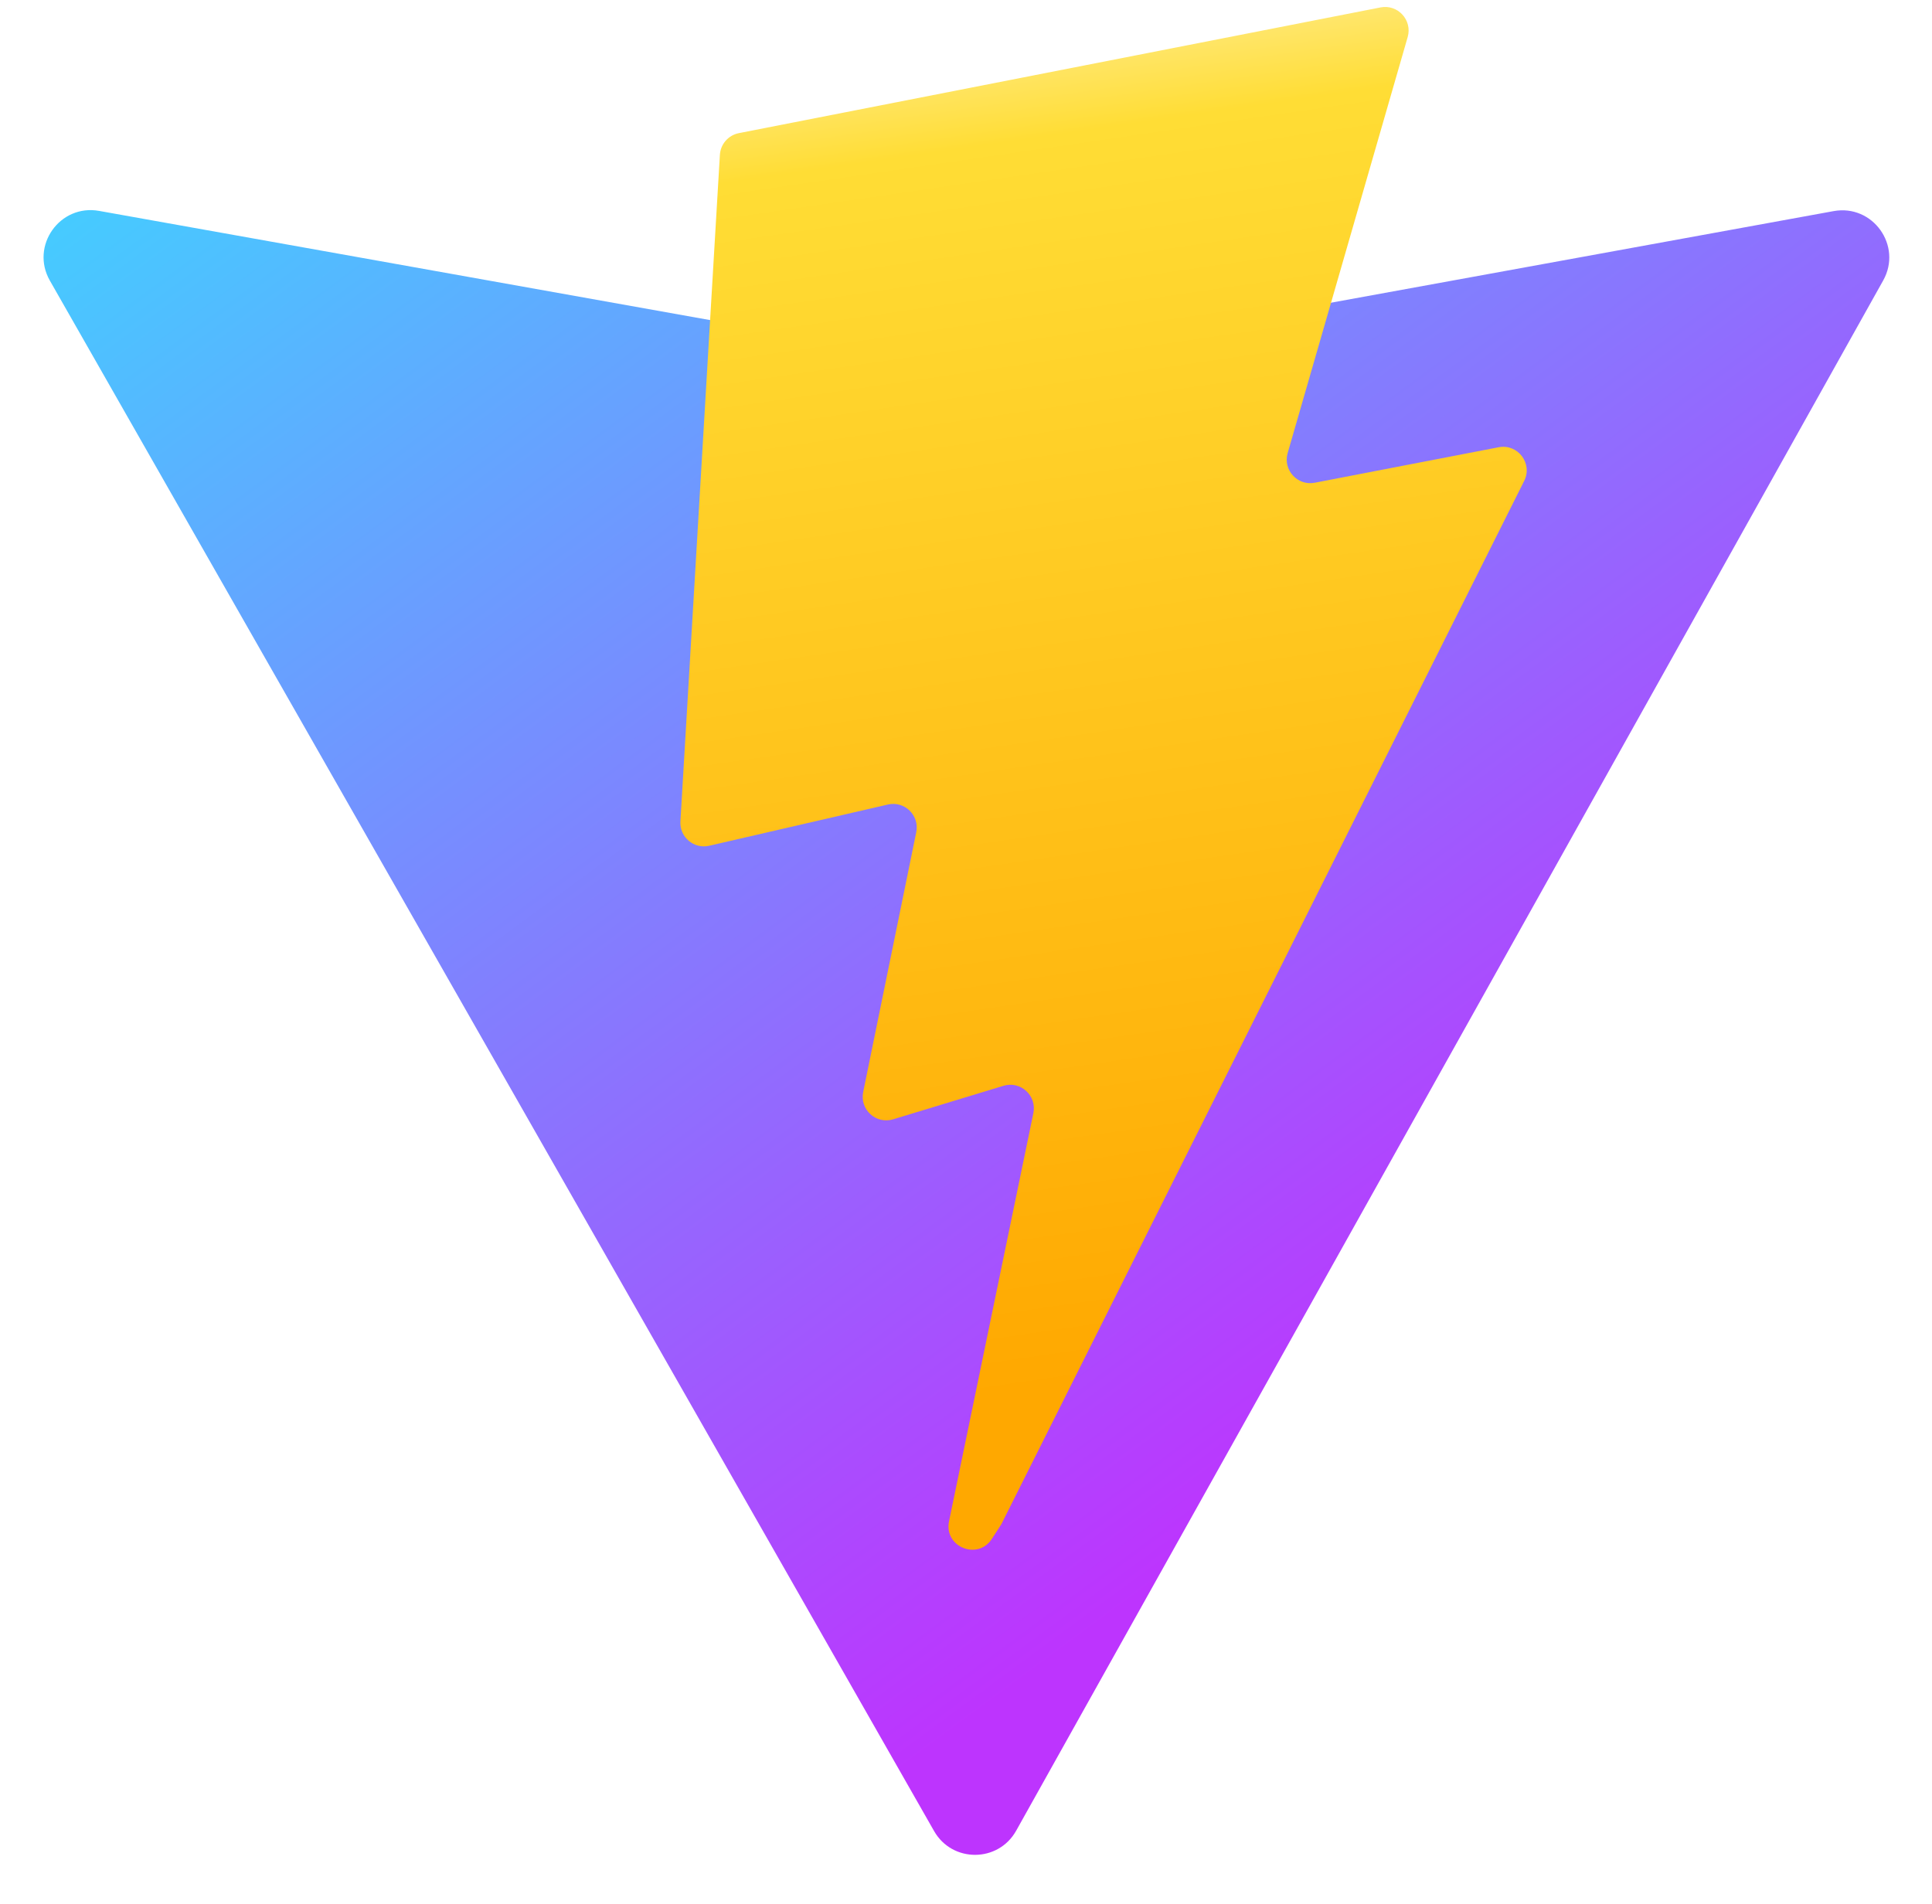
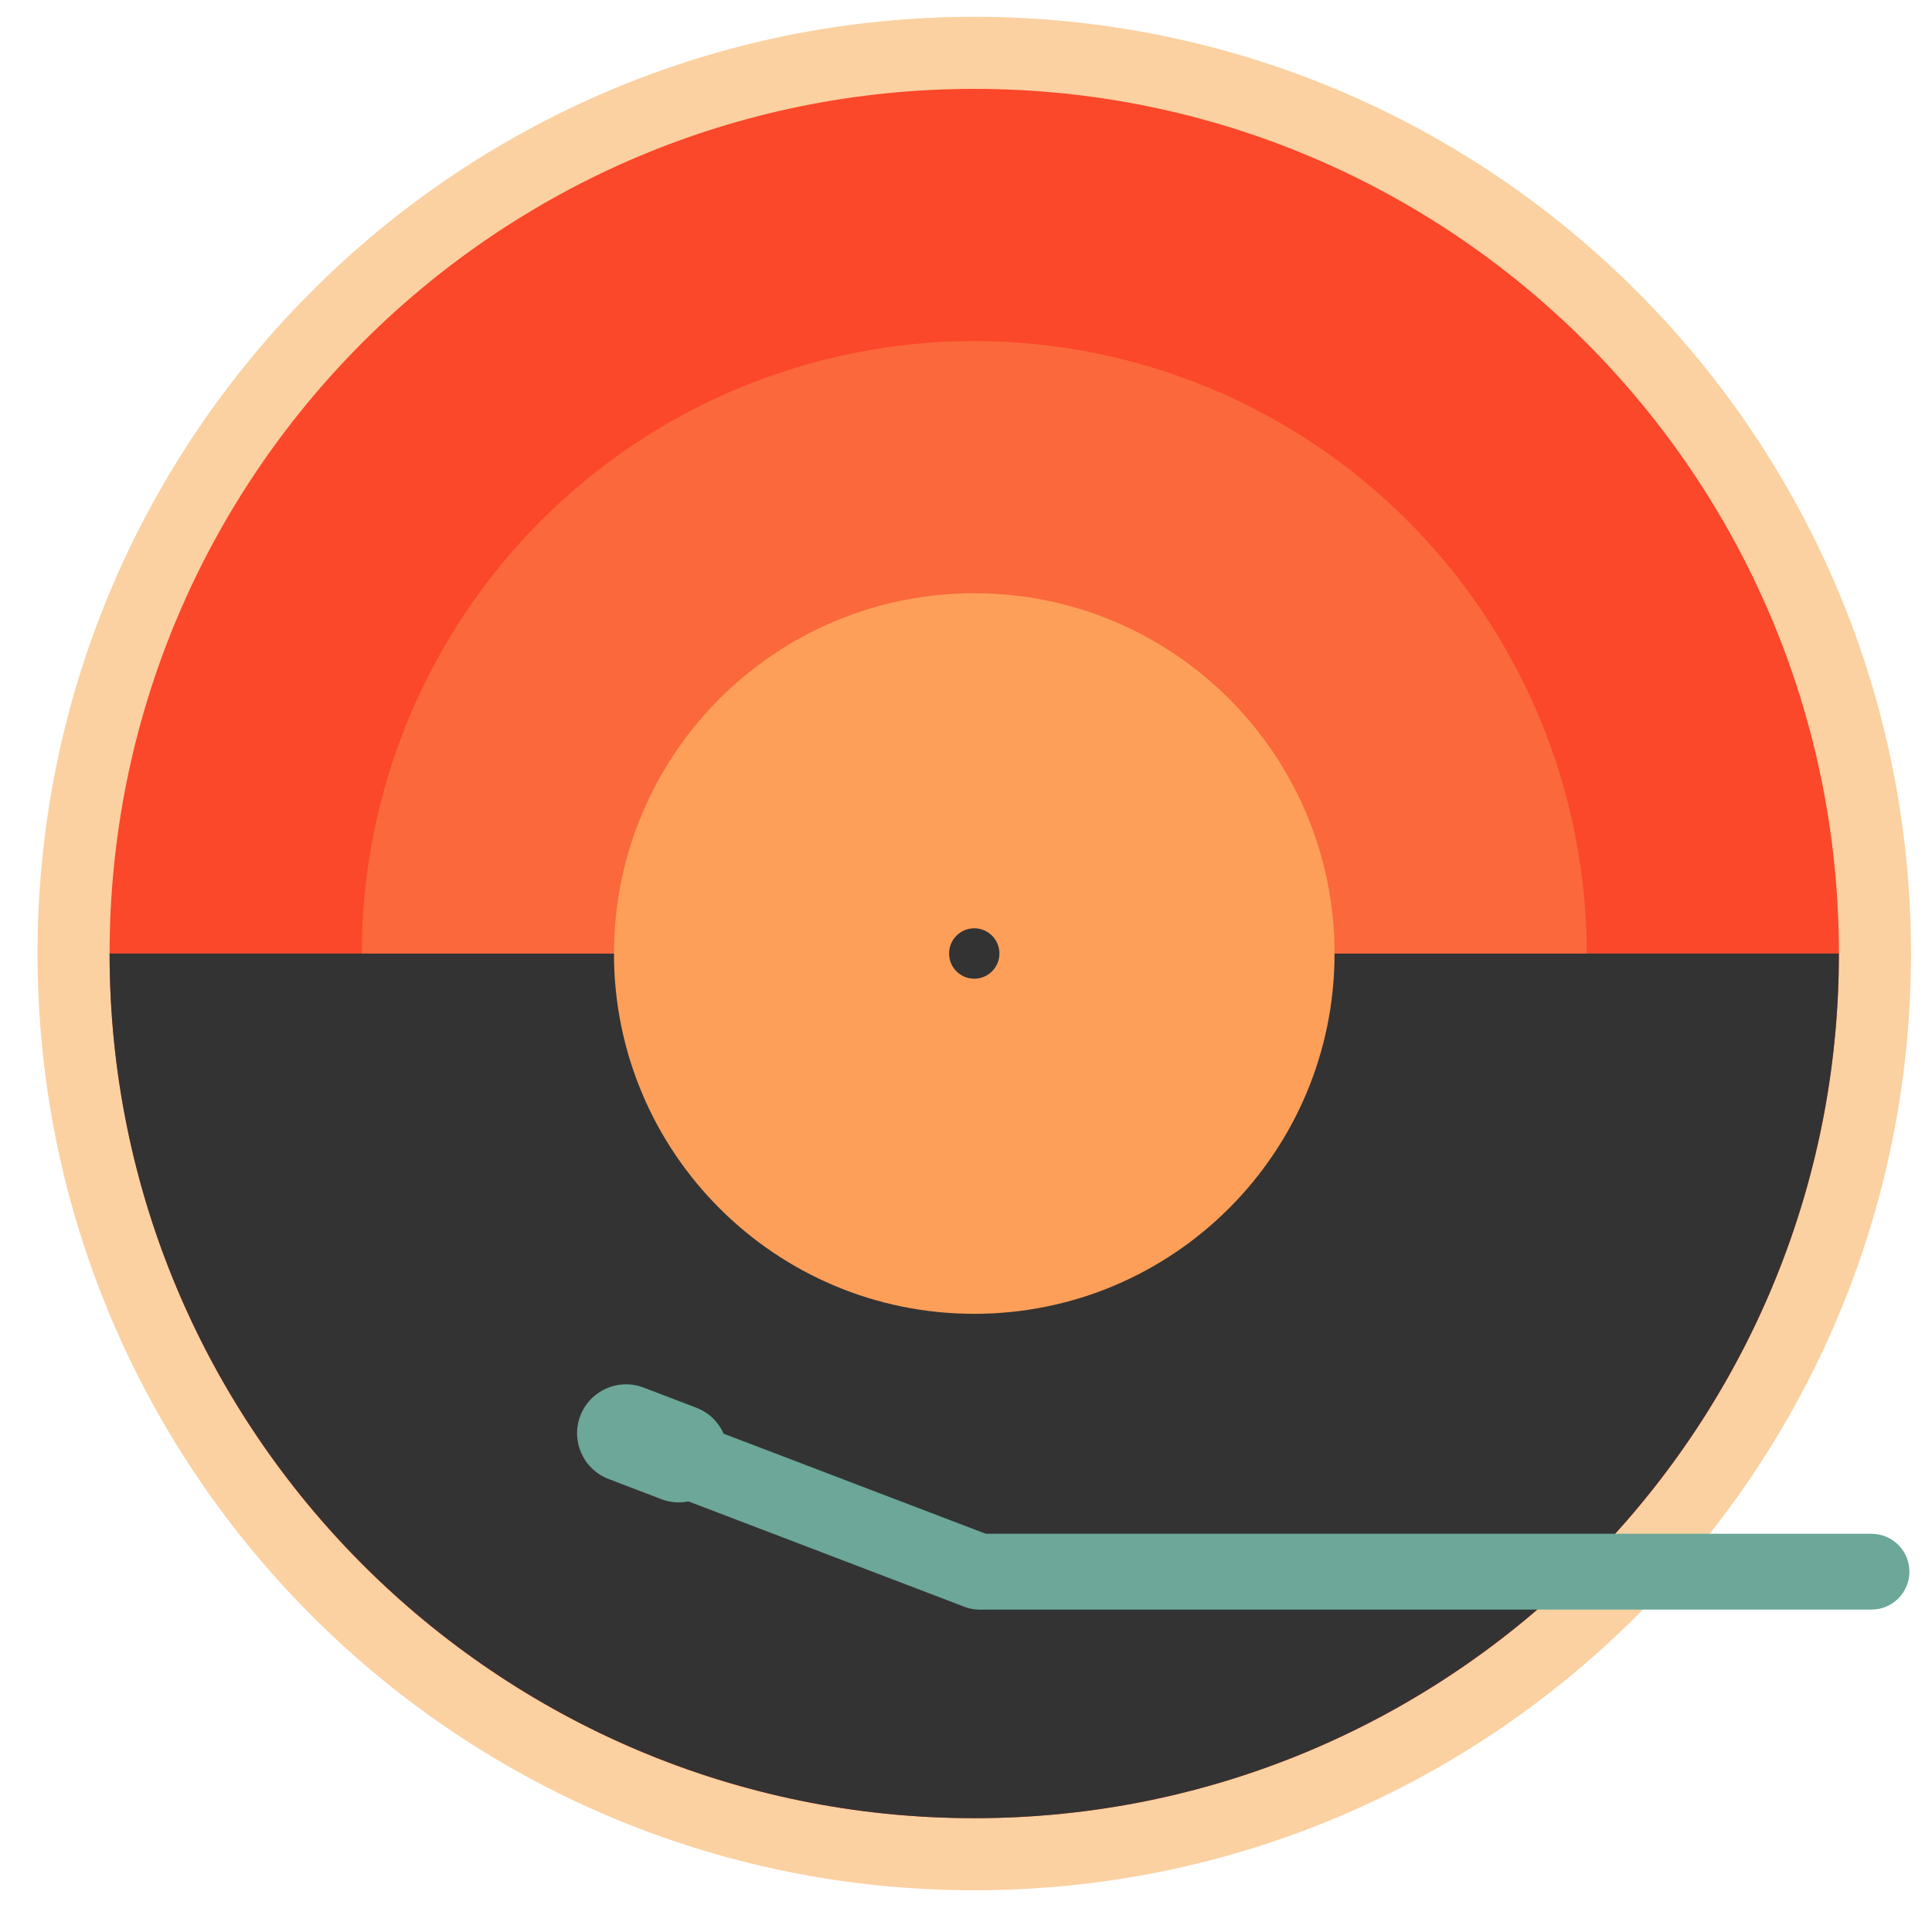
- <svg xmlns="http://www.w3.org/2000/svg" width="410" height="404" viewBox="0 0 410 404" fill="none">
-   <path d="M399.641 59.525L215.643 388.545C211.844 395.338 202.084 395.378 198.228 388.618L10.582 59.556C6.381 52.19 12.68 43.267 21.028 44.759L205.223 77.682C206.398 77.892 207.601 77.89 208.776 77.676L389.119 44.806C397.439 43.289 403.768 52.143 399.641 59.525Z" fill="url(#paint0_linear)" />
-   <path d="M292.965 1.574L156.801 28.255C154.563 28.694 152.906 30.59 152.771 32.866L144.395 174.33C144.198 177.662 147.258 180.248 150.51 179.498L188.42 170.749C191.967 169.931 195.172 173.055 194.443 176.622L183.18 231.775C182.422 235.487 185.907 238.661 189.532 237.56L212.947 230.446C216.577 229.344 220.065 232.527 219.297 236.242L201.398 322.875C200.278 328.294 207.486 331.249 210.492 326.603L212.5 323.5L323.454 102.072C325.312 98.365 322.108 94.137 318.036 94.923L279.014 102.454C275.347 103.161 272.227 99.746 273.262 96.158L298.731 7.867C299.767 4.273 296.636 0.855 292.965 1.574Z" fill="url(#paint1_linear)" />
-   <defs>
-     <linearGradient id="paint0_linear" x1="6" y1="33" x2="235" y2="344" gradientUnits="userSpaceOnUse">
-       <stop stop-color="#41D1FF" />
-       <stop offset="1" stop-color="#BD34FE" />
-     </linearGradient>
-     <linearGradient id="paint1_linear" x1="194.651" y1="8.818" x2="236.076" y2="292.989" gradientUnits="userSpaceOnUse">
-       <stop stop-color="#FFEA83" />
-       <stop offset="0.083" stop-color="#FFDD35" />
-       <stop offset="1" stop-color="#FFA800" />
-     </linearGradient>
-   </defs>
+ <svg xmlns="http://www.w3.org/2000/svg" width="33" height="33" viewBox="0 0 33 33" fill="none">
+   <path d="M16.641 32.287C25.478 32.287 32.641 25.123 32.641 16.287C32.641 7.45 25.478 0.287 16.641 0.287C7.804 0.287 0.641 7.45 0.641 16.287C0.641 25.123 7.804 32.287 16.641 32.287Z" fill="#FBD1A1" />
+   <circle cx="16.641" cy="16.287" r="14.769" fill="#FB472A" />
+   <path fill-rule="evenodd" clip-rule="evenodd" d="M31.405 16.668C31.203 24.643 24.665 31.056 16.641 31.056C8.49 31.056 1.872 24.438 1.872 16.287L31.41 16.287L31.405 16.668Z" fill="#333333" />
+   <path d="M27.103 16.287C27.103 13.512 26 10.851 24.038 8.889C22.076 6.927 19.416 5.825 16.641 5.825C13.867 5.825 11.206 6.927 9.244 8.889C7.282 10.851 6.179 13.512 6.179 16.287L16.641 16.287L27.103 16.287Z" fill="#FA683C" />
+   <path d="M16.641 22.441C20.04 22.441 22.795 19.685 22.795 16.287C22.795 12.888 20.04 10.133 16.641 10.133C13.242 10.133 10.487 12.888 10.487 16.287C10.487 19.685 13.242 22.441 16.641 22.441Z" fill="#FD9F59" />
+   <path d="M16.641 16.717C16.879 16.717 17.071 16.524 17.071 16.287C17.071 16.049 16.879 15.856 16.641 15.856C16.403 15.856 16.211 16.049 16.211 16.287C16.211 16.524 16.403 16.717 16.641 16.717Z" fill="#333333" />
+   <path fill-rule="evenodd" clip-rule="evenodd" d="M16.801 27.493C16.444 27.493 16.154 27.203 16.154 26.845C16.154 26.488 16.444 26.198 16.801 26.198H31.966C32.324 26.198 32.614 26.488 32.614 26.845C32.614 27.203 32.324 27.493 31.966 27.493H16.801Z" fill="#6CA799" />
+   <path fill-rule="evenodd" clip-rule="evenodd" d="M11.534 25.559C11.2 25.432 11.032 25.057 11.159 24.723C11.287 24.389 11.662 24.222 11.995 24.349L16.948 26.24C17.282 26.367 17.449 26.742 17.322 27.075C17.194 27.41 16.82 27.577 16.486 27.45L11.534 25.559Z" fill="#6CA799" />
+   <path fill-rule="evenodd" clip-rule="evenodd" d="M10.395 25.262C9.964 25.098 9.747 24.614 9.912 24.183C10.077 23.752 10.56 23.536 10.991 23.7L11.894 24.045C12.325 24.209 12.541 24.693 12.377 25.124C12.212 25.555 11.729 25.771 11.297 25.607L10.395 25.262Z" fill="#6CA799" />
</svg>
